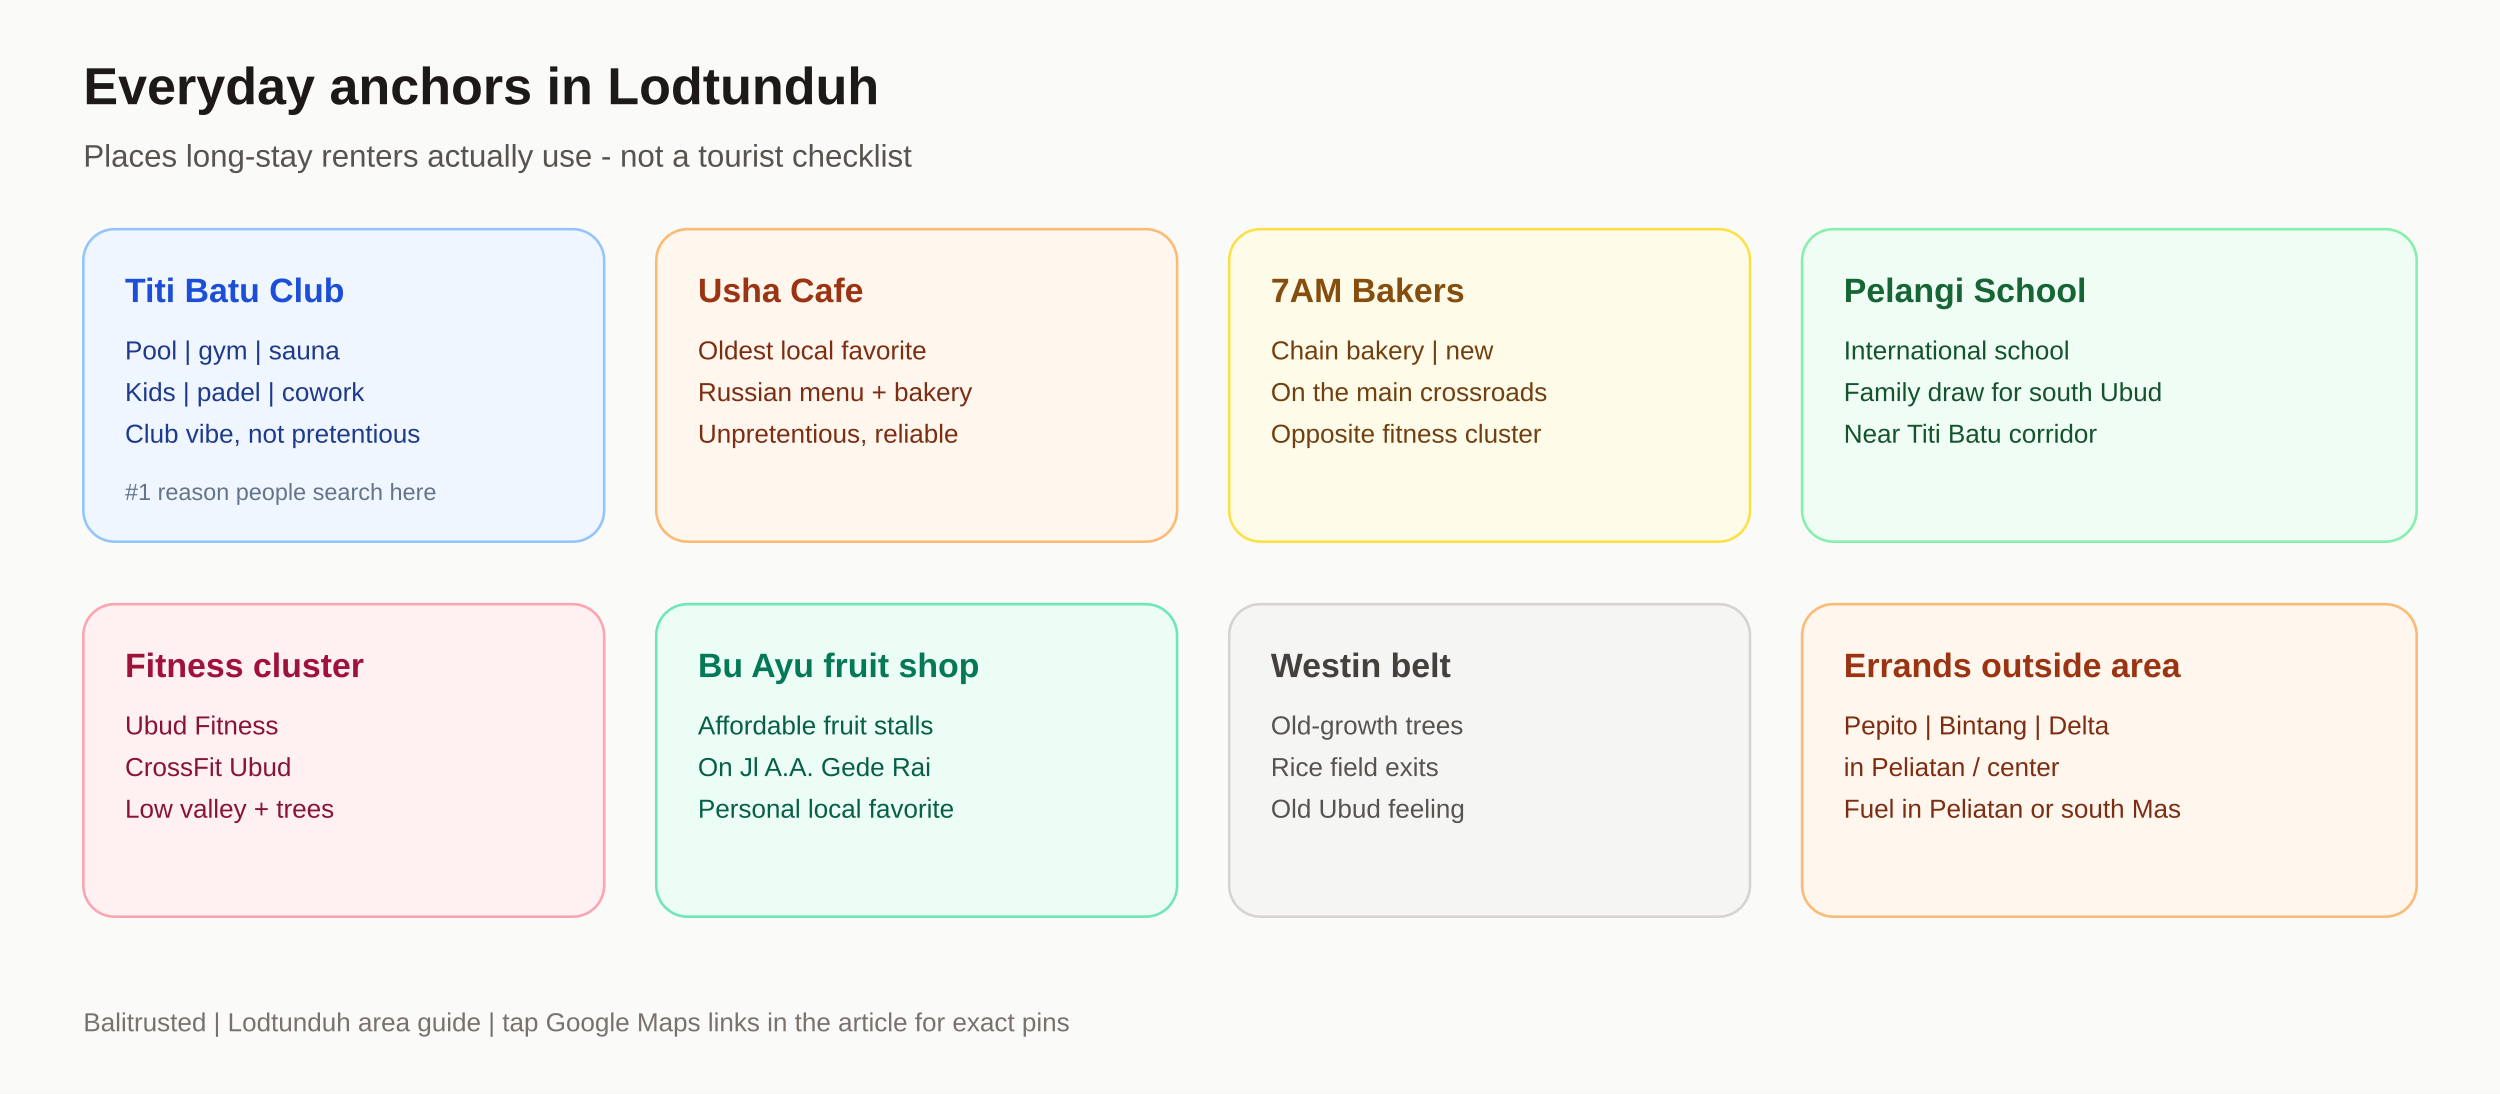
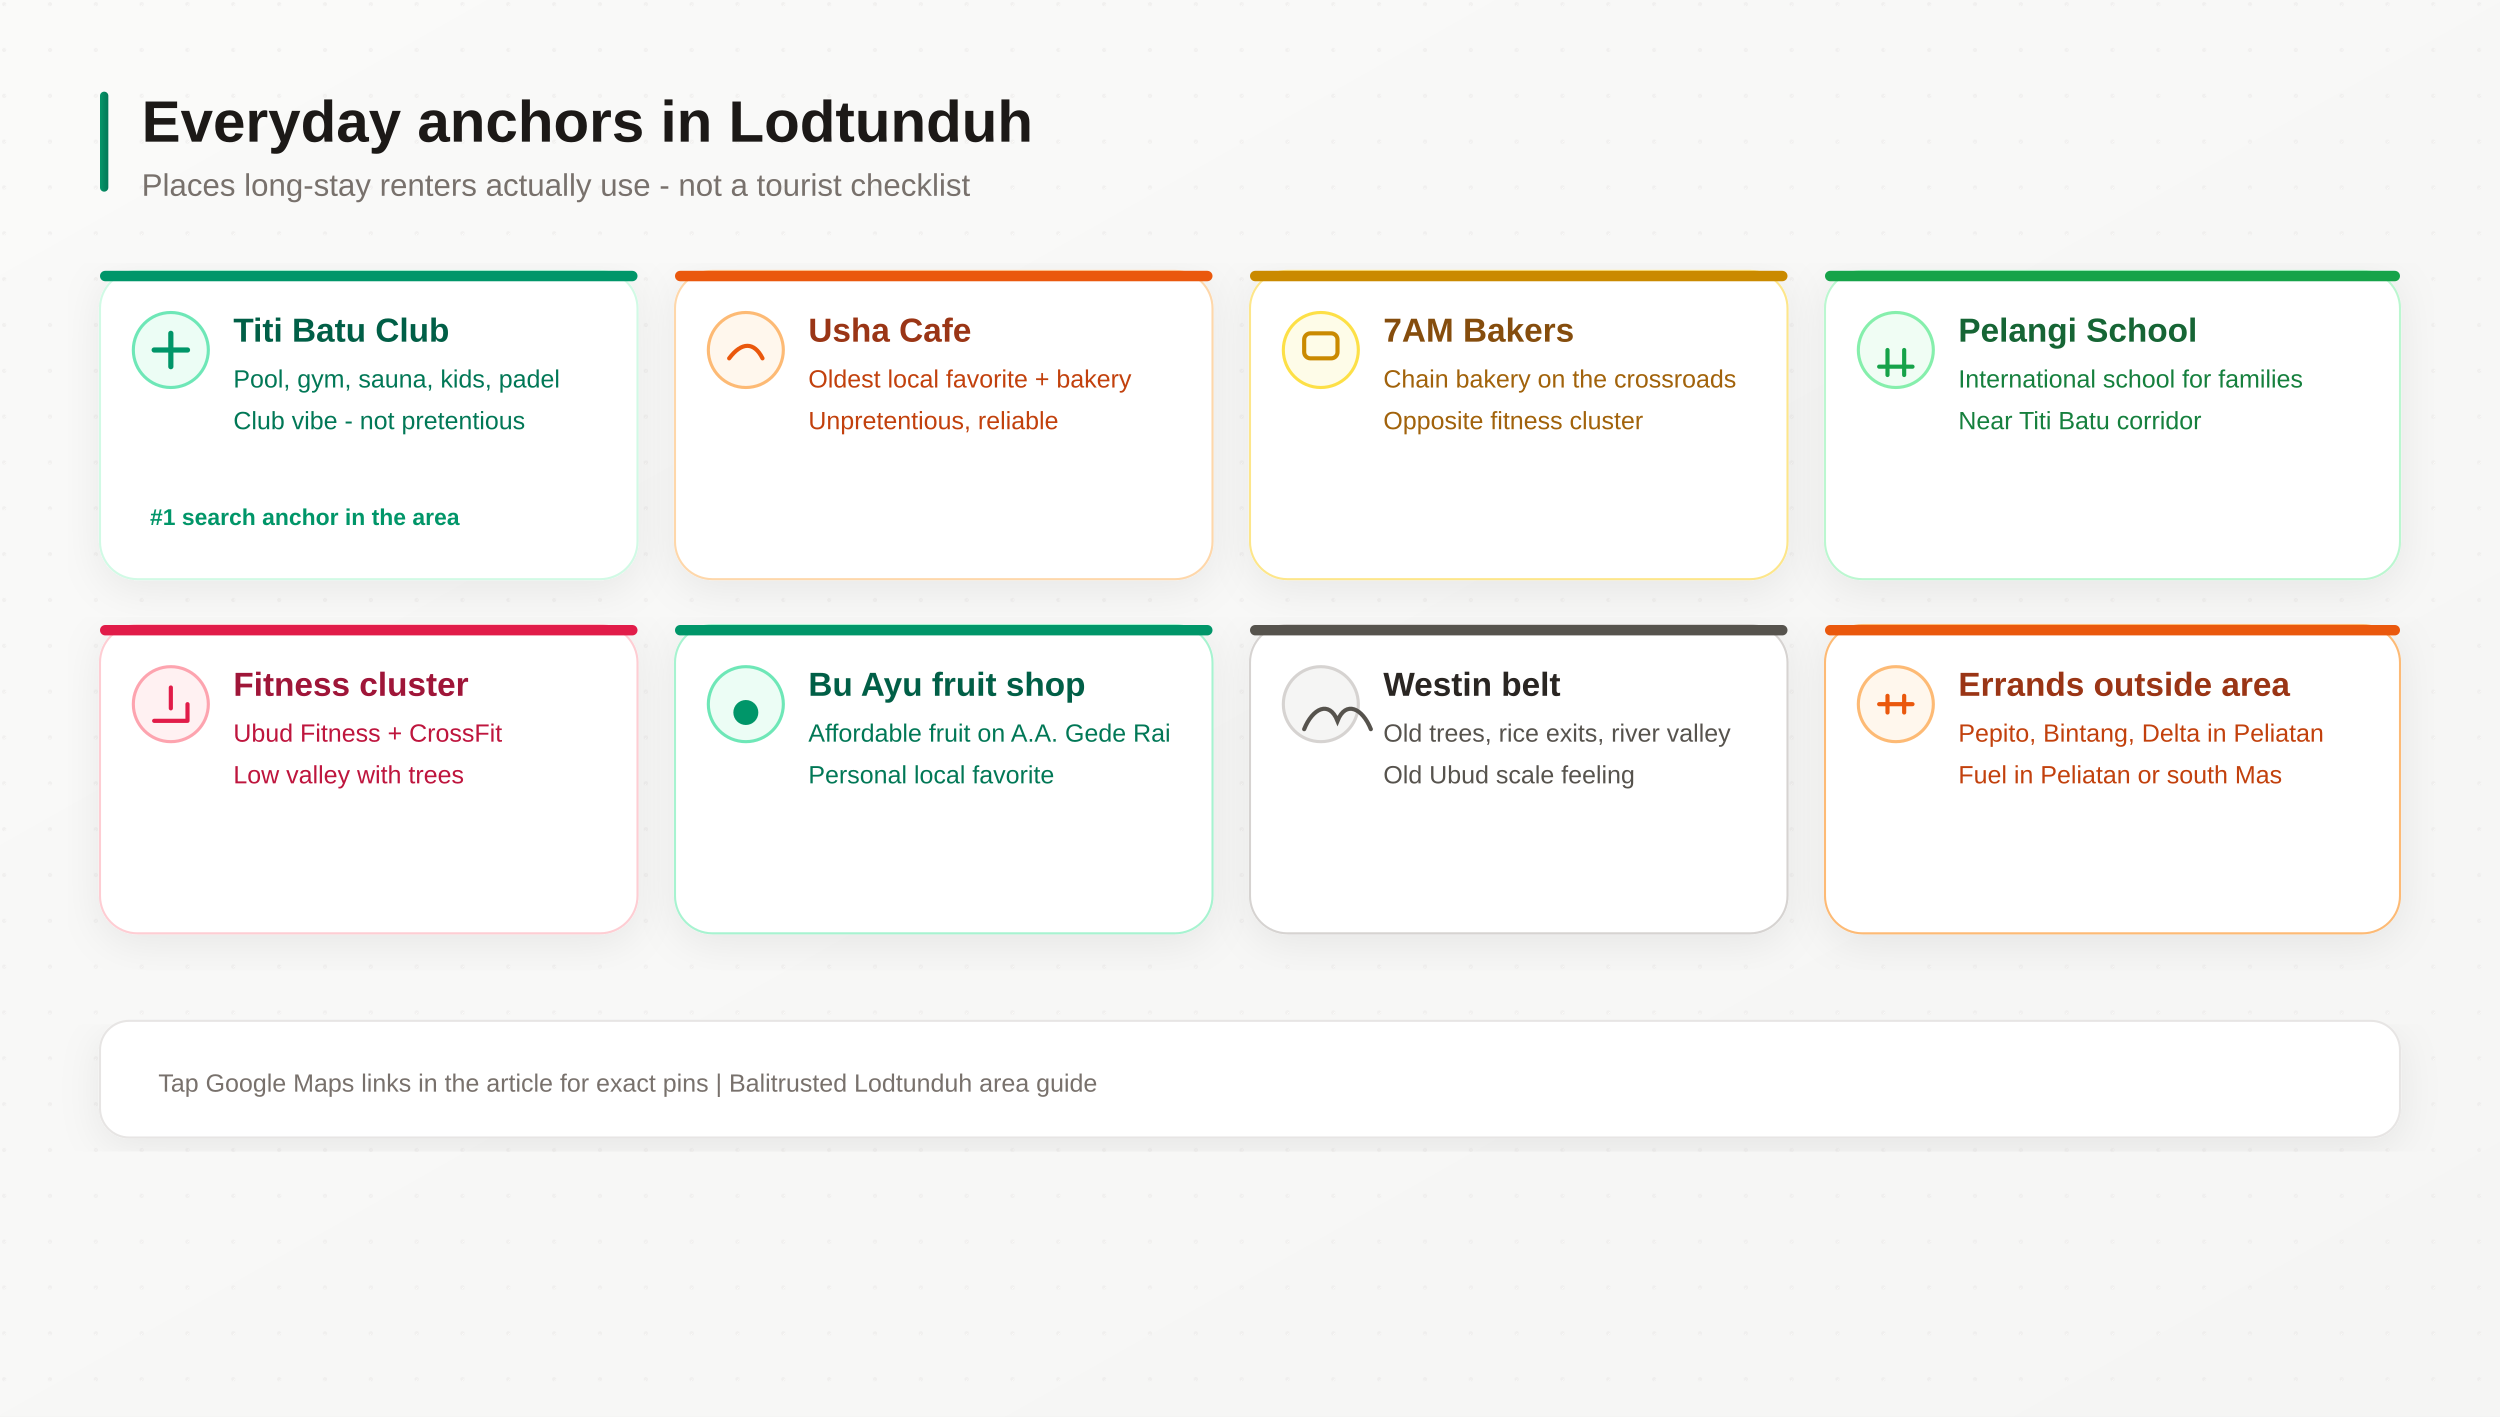
- <svg xmlns="http://www.w3.org/2000/svg" width="960" height="420" viewBox="0 0 960 420">
-   <rect width="960" height="420" fill="#fafaf9" />
-   <text x="32" y="40" font-family="Arial, Helvetica, sans-serif" font-size="20" font-weight="700" fill="#1c1917">Everyday anchors in Lodtunduh</text>
-   <text x="32" y="64" font-family="Arial, Helvetica, sans-serif" font-size="12" fill="#57534e">Places long-stay renters actually use - not a tourist checklist</text>
-   <g transform="translate(32,88)">
-     <rect width="200" height="120" rx="12" fill="#eff6ff" stroke="#93c5fd" />
-     <text x="16" y="28" font-family="Arial, Helvetica, sans-serif" font-size="13" font-weight="700" fill="#1d4ed8">Titi Batu Club</text>
-     <text x="16" y="50" font-family="Arial, Helvetica, sans-serif" font-size="10" fill="#1e3a8a">Pool | gym | sauna</text>
-     <text x="16" y="66" font-family="Arial, Helvetica, sans-serif" font-size="10" fill="#1e3a8a">Kids | padel | cowork</text>
-     <text x="16" y="82" font-family="Arial, Helvetica, sans-serif" font-size="10" fill="#1e3a8a">Club vibe, not pretentious</text>
-     <text x="16" y="104" font-family="Arial, Helvetica, sans-serif" font-size="9" fill="#64748b">#1 reason people search here</text>
+ <svg xmlns="http://www.w3.org/2000/svg" width="1200" height="680" viewBox="0 0 1200 680">
+   <defs>
+     <linearGradient id="bg2" x1="0" y1="0" x2="1" y2="1">
+       <stop offset="0%" stop-color="#fafaf9" />
+       <stop offset="100%" stop-color="#f5f5f4" />
+     </linearGradient>
+     <linearGradient id="accent2" x1="0" y1="0" x2="1" y2="0">
+       <stop offset="0%" stop-color="#059669" />
+       <stop offset="100%" stop-color="#047857" />
+     </linearGradient>
+     <filter id="shadow2" x="-6%" y="-6%" width="112%" height="118%">
+       <feDropShadow dx="0" dy="5" stdDeviation="10" flood-color="#1c1917" flood-opacity="0.07" />
+     </filter>
+     <pattern id="dots2" width="22" height="22" patternUnits="userSpaceOnUse">
+       <circle cx="2" cy="2" r="1" fill="#e7e5e4" />
+     </pattern>
+   </defs>
+   <rect width="1200" height="680" fill="url(#bg2)" />
+   <rect width="1200" height="680" fill="url(#dots2)" opacity="0.45" />
+   <rect x="48" y="44" width="4" height="48" rx="2" fill="url(#accent2)" />
+   <text x="68" y="68" font-family="Arial, Helvetica, sans-serif" font-size="28" font-weight="700" fill="#1c1917">Everyday anchors in Lodtunduh</text>
+   <text x="68" y="94" font-family="Arial, Helvetica, sans-serif" font-size="15" fill="#78716c">Places long-stay renters actually use - not a tourist checklist</text>
+   <g filter="url(#shadow2)">
+     <rect x="48" y="130" width="258" height="148" rx="18" fill="#ffffff" stroke="#d1fae5" stroke-width="1" />
+     <rect x="48" y="130" width="258" height="5" rx="2.5" fill="#059669" />
+     <circle cx="82" cy="168" r="18" fill="#ecfdf5" stroke="#6ee7b7" stroke-width="1.5" />
+     <path d="M74 168 h16 M82 160 v16" stroke="#059669" stroke-width="2.5" stroke-linecap="round" />
+     <text x="112" y="164" font-family="Arial, Helvetica, sans-serif" font-size="16" font-weight="700" fill="#065f46">Titi Batu Club</text>
+     <text x="112" y="186" font-family="Arial, Helvetica, sans-serif" font-size="12" fill="#047857">Pool, gym, sauna, kids, padel</text>
+     <text x="112" y="206" font-family="Arial, Helvetica, sans-serif" font-size="12" fill="#047857">Club vibe - not pretentious</text>
+     <text x="72" y="252" font-family="Arial, Helvetica, sans-serif" font-size="11" font-weight="600" fill="#059669">#1 search anchor in the area</text>
  </g>
-   <g transform="translate(252,88)">
-     <rect width="200" height="120" rx="12" fill="#fff7ed" stroke="#fdba74" />
-     <text x="16" y="28" font-family="Arial, Helvetica, sans-serif" font-size="13" font-weight="700" fill="#9a3412">Usha Cafe</text>
-     <text x="16" y="50" font-family="Arial, Helvetica, sans-serif" font-size="10" fill="#7c2d12">Oldest local favorite</text>
-     <text x="16" y="66" font-family="Arial, Helvetica, sans-serif" font-size="10" fill="#7c2d12">Russian menu + bakery</text>
-     <text x="16" y="82" font-family="Arial, Helvetica, sans-serif" font-size="10" fill="#7c2d12">Unpretentious, reliable</text>
+   <g filter="url(#shadow2)">
+     <rect x="324" y="130" width="258" height="148" rx="18" fill="#ffffff" stroke="#fed7aa" stroke-width="1" />
+     <rect x="324" y="130" width="258" height="5" rx="2.5" fill="#ea580c" />
+     <circle cx="358" cy="168" r="18" fill="#fff7ed" stroke="#fdba74" stroke-width="1.5" />
+     <path d="M350 172 c6-8 12-8 16 0" fill="none" stroke="#ea580c" stroke-width="2" stroke-linecap="round" />
+     <text x="388" y="164" font-family="Arial, Helvetica, sans-serif" font-size="16" font-weight="700" fill="#9a3412">Usha Cafe</text>
+     <text x="388" y="186" font-family="Arial, Helvetica, sans-serif" font-size="12" fill="#c2410c">Oldest local favorite + bakery</text>
+     <text x="388" y="206" font-family="Arial, Helvetica, sans-serif" font-size="12" fill="#c2410c">Unpretentious, reliable</text>
  </g>
-   <g transform="translate(472,88)">
-     <rect width="200" height="120" rx="12" fill="#fefce8" stroke="#fde047" />
-     <text x="16" y="28" font-family="Arial, Helvetica, sans-serif" font-size="13" font-weight="700" fill="#854d0e">7AM Bakers</text>
-     <text x="16" y="50" font-family="Arial, Helvetica, sans-serif" font-size="10" fill="#713f12">Chain bakery | new</text>
-     <text x="16" y="66" font-family="Arial, Helvetica, sans-serif" font-size="10" fill="#713f12">On the main crossroads</text>
-     <text x="16" y="82" font-family="Arial, Helvetica, sans-serif" font-size="10" fill="#713f12">Opposite fitness cluster</text>
+   <g filter="url(#shadow2)">
+     <rect x="600" y="130" width="258" height="148" rx="18" fill="#ffffff" stroke="#fde68a" stroke-width="1" />
+     <rect x="600" y="130" width="258" height="5" rx="2.5" fill="#ca8a04" />
+     <circle cx="634" cy="168" r="18" fill="#fefce8" stroke="#fde047" stroke-width="1.5" />
+     <rect x="626" y="160" width="16" height="12" rx="3" fill="none" stroke="#ca8a04" stroke-width="2" />
+     <text x="664" y="164" font-family="Arial, Helvetica, sans-serif" font-size="16" font-weight="700" fill="#854d0e">7AM Bakers</text>
+     <text x="664" y="186" font-family="Arial, Helvetica, sans-serif" font-size="12" fill="#a16207">Chain bakery on the crossroads</text>
+     <text x="664" y="206" font-family="Arial, Helvetica, sans-serif" font-size="12" fill="#a16207">Opposite fitness cluster</text>
  </g>
-   <g transform="translate(692,88)">
-     <rect width="236" height="120" rx="12" fill="#f0fdf4" stroke="#86efac" />
-     <text x="16" y="28" font-family="Arial, Helvetica, sans-serif" font-size="13" font-weight="700" fill="#166534">Pelangi School</text>
-     <text x="16" y="50" font-family="Arial, Helvetica, sans-serif" font-size="10" fill="#14532d">International school</text>
-     <text x="16" y="66" font-family="Arial, Helvetica, sans-serif" font-size="10" fill="#14532d">Family draw for south Ubud</text>
-     <text x="16" y="82" font-family="Arial, Helvetica, sans-serif" font-size="10" fill="#14532d">Near Titi Batu corridor</text>
+   <g filter="url(#shadow2)">
+     <rect x="876" y="130" width="276" height="148" rx="18" fill="#ffffff" stroke="#bbf7d0" stroke-width="1" />
+     <rect x="876" y="130" width="276" height="5" rx="2.5" fill="#16a34a" />
+     <circle cx="910" cy="168" r="18" fill="#f0fdf4" stroke="#86efac" stroke-width="1.5" />
+     <path d="M902 176 h16 M906 168 v12 M914 168 v12" stroke="#16a34a" stroke-width="2" stroke-linecap="round" />
+     <text x="940" y="164" font-family="Arial, Helvetica, sans-serif" font-size="16" font-weight="700" fill="#166534">Pelangi School</text>
+     <text x="940" y="186" font-family="Arial, Helvetica, sans-serif" font-size="12" fill="#15803d">International school for families</text>
+     <text x="940" y="206" font-family="Arial, Helvetica, sans-serif" font-size="12" fill="#15803d">Near Titi Batu corridor</text>
  </g>
-   <g transform="translate(32,232)">
-     <rect width="200" height="120" rx="12" fill="#fff1f2" stroke="#fda4af" />
-     <text x="16" y="28" font-family="Arial, Helvetica, sans-serif" font-size="13" font-weight="700" fill="#9f1239">Fitness cluster</text>
-     <text x="16" y="50" font-family="Arial, Helvetica, sans-serif" font-size="10" fill="#881337">Ubud Fitness</text>
-     <text x="16" y="66" font-family="Arial, Helvetica, sans-serif" font-size="10" fill="#881337">CrossFit Ubud</text>
-     <text x="16" y="82" font-family="Arial, Helvetica, sans-serif" font-size="10" fill="#881337">Low valley + trees</text>
+   <g filter="url(#shadow2)">
+     <rect x="48" y="300" width="258" height="148" rx="18" fill="#ffffff" stroke="#fecdd3" stroke-width="1" />
+     <rect x="48" y="300" width="258" height="5" rx="2.5" fill="#e11d48" />
+     <circle cx="82" cy="338" r="18" fill="#fff1f2" stroke="#fda4af" stroke-width="1.5" />
+     <path d="M74 346 h16 M82 330 v10 M90 338 v8" stroke="#e11d48" stroke-width="2" stroke-linecap="round" />
+     <text x="112" y="334" font-family="Arial, Helvetica, sans-serif" font-size="16" font-weight="700" fill="#9f1239">Fitness cluster</text>
+     <text x="112" y="356" font-family="Arial, Helvetica, sans-serif" font-size="12" fill="#be123c">Ubud Fitness + CrossFit</text>
+     <text x="112" y="376" font-family="Arial, Helvetica, sans-serif" font-size="12" fill="#be123c">Low valley with trees</text>
  </g>
-   <g transform="translate(252,232)">
-     <rect width="200" height="120" rx="12" fill="#ecfdf5" stroke="#6ee7b7" />
-     <text x="16" y="28" font-family="Arial, Helvetica, sans-serif" font-size="13" font-weight="700" fill="#047857">Bu Ayu fruit shop</text>
-     <text x="16" y="50" font-family="Arial, Helvetica, sans-serif" font-size="10" fill="#065f46">Affordable fruit stalls</text>
-     <text x="16" y="66" font-family="Arial, Helvetica, sans-serif" font-size="10" fill="#065f46">On Jl A.A. Gede Rai</text>
-     <text x="16" y="82" font-family="Arial, Helvetica, sans-serif" font-size="10" fill="#065f46">Personal local favorite</text>
+   <g filter="url(#shadow2)">
+     <rect x="324" y="300" width="258" height="148" rx="18" fill="#ffffff" stroke="#a7f3d0" stroke-width="1" />
+     <rect x="324" y="300" width="258" height="5" rx="2.5" fill="#059669" />
+     <circle cx="358" cy="338" r="18" fill="#ecfdf5" stroke="#6ee7b7" stroke-width="1.5" />
+     <circle cx="358" cy="342" r="6" fill="#059669" />
+     <text x="388" y="334" font-family="Arial, Helvetica, sans-serif" font-size="16" font-weight="700" fill="#065f46">Bu Ayu fruit shop</text>
+     <text x="388" y="356" font-family="Arial, Helvetica, sans-serif" font-size="12" fill="#047857">Affordable fruit on A.A. Gede Rai</text>
+     <text x="388" y="376" font-family="Arial, Helvetica, sans-serif" font-size="12" fill="#047857">Personal local favorite</text>
  </g>
-   <g transform="translate(472,232)">
-     <rect width="200" height="120" rx="12" fill="#f5f5f4" stroke="#d6d3d1" />
-     <text x="16" y="28" font-family="Arial, Helvetica, sans-serif" font-size="13" font-weight="700" fill="#44403c">Westin belt</text>
-     <text x="16" y="50" font-family="Arial, Helvetica, sans-serif" font-size="10" fill="#57534e">Old-growth trees</text>
-     <text x="16" y="66" font-family="Arial, Helvetica, sans-serif" font-size="10" fill="#57534e">Rice field exits</text>
-     <text x="16" y="82" font-family="Arial, Helvetica, sans-serif" font-size="10" fill="#57534e">Old Ubud feeling</text>
+   <g filter="url(#shadow2)">
+     <rect x="600" y="300" width="258" height="148" rx="18" fill="#ffffff" stroke="#d6d3d1" stroke-width="1" />
+     <rect x="600" y="300" width="258" height="5" rx="2.5" fill="#57534e" />
+     <circle cx="634" cy="338" r="18" fill="#f5f5f4" stroke="#d6d3d1" stroke-width="1.5" />
+     <path d="M626 350 c4-10 12-14 16-4 c4-10 12-6 16 4" fill="none" stroke="#57534e" stroke-width="2" stroke-linecap="round" />
+     <text x="664" y="334" font-family="Arial, Helvetica, sans-serif" font-size="16" font-weight="700" fill="#292524">Westin belt</text>
+     <text x="664" y="356" font-family="Arial, Helvetica, sans-serif" font-size="12" fill="#57534e">Old trees, rice exits, river valley</text>
+     <text x="664" y="376" font-family="Arial, Helvetica, sans-serif" font-size="12" fill="#57534e">Old Ubud scale feeling</text>
  </g>
-   <g transform="translate(692,232)">
-     <rect width="236" height="120" rx="12" fill="#fff7ed" stroke="#fdba74" />
-     <text x="16" y="28" font-family="Arial, Helvetica, sans-serif" font-size="13" font-weight="700" fill="#9a3412">Errands outside area</text>
-     <text x="16" y="50" font-family="Arial, Helvetica, sans-serif" font-size="10" fill="#7c2d12">Pepito | Bintang | Delta</text>
-     <text x="16" y="66" font-family="Arial, Helvetica, sans-serif" font-size="10" fill="#7c2d12">in Peliatan / center</text>
-     <text x="16" y="82" font-family="Arial, Helvetica, sans-serif" font-size="10" fill="#7c2d12">Fuel in Peliatan or south Mas</text>
+   <g filter="url(#shadow2)">
+     <rect x="876" y="300" width="276" height="148" rx="18" fill="#ffffff" stroke="#fdba74" stroke-width="1" />
+     <rect x="876" y="300" width="276" height="5" rx="2.5" fill="#ea580c" />
+     <circle cx="910" cy="338" r="18" fill="#fff7ed" stroke="#fdba74" stroke-width="1.5" />
+     <path d="M902 338 h16 M906 334 v8 M914 334 v8" stroke="#ea580c" stroke-width="2" stroke-linecap="round" />
+     <text x="940" y="334" font-family="Arial, Helvetica, sans-serif" font-size="16" font-weight="700" fill="#9a3412">Errands outside area</text>
+     <text x="940" y="356" font-family="Arial, Helvetica, sans-serif" font-size="12" fill="#c2410c">Pepito, Bintang, Delta in Peliatan</text>
+     <text x="940" y="376" font-family="Arial, Helvetica, sans-serif" font-size="12" fill="#c2410c">Fuel in Peliatan or south Mas</text>
  </g>
-   <text x="32" y="396" font-family="Arial, Helvetica, sans-serif" font-size="10" fill="#78716c">Balitrusted | Lodtunduh area guide | tap Google Maps links in the article for exact pins</text>
+   <g filter="url(#shadow2)">
+     <rect x="48" y="490" width="1104" height="56" rx="14" fill="#ffffff" stroke="#e7e5e4" stroke-width="1" />
+     <text x="76" y="524" font-family="Arial, Helvetica, sans-serif" font-size="12" fill="#78716c">Tap Google Maps links in the article for exact pins | Balitrusted Lodtunduh area guide</text>
+   </g>
</svg>
